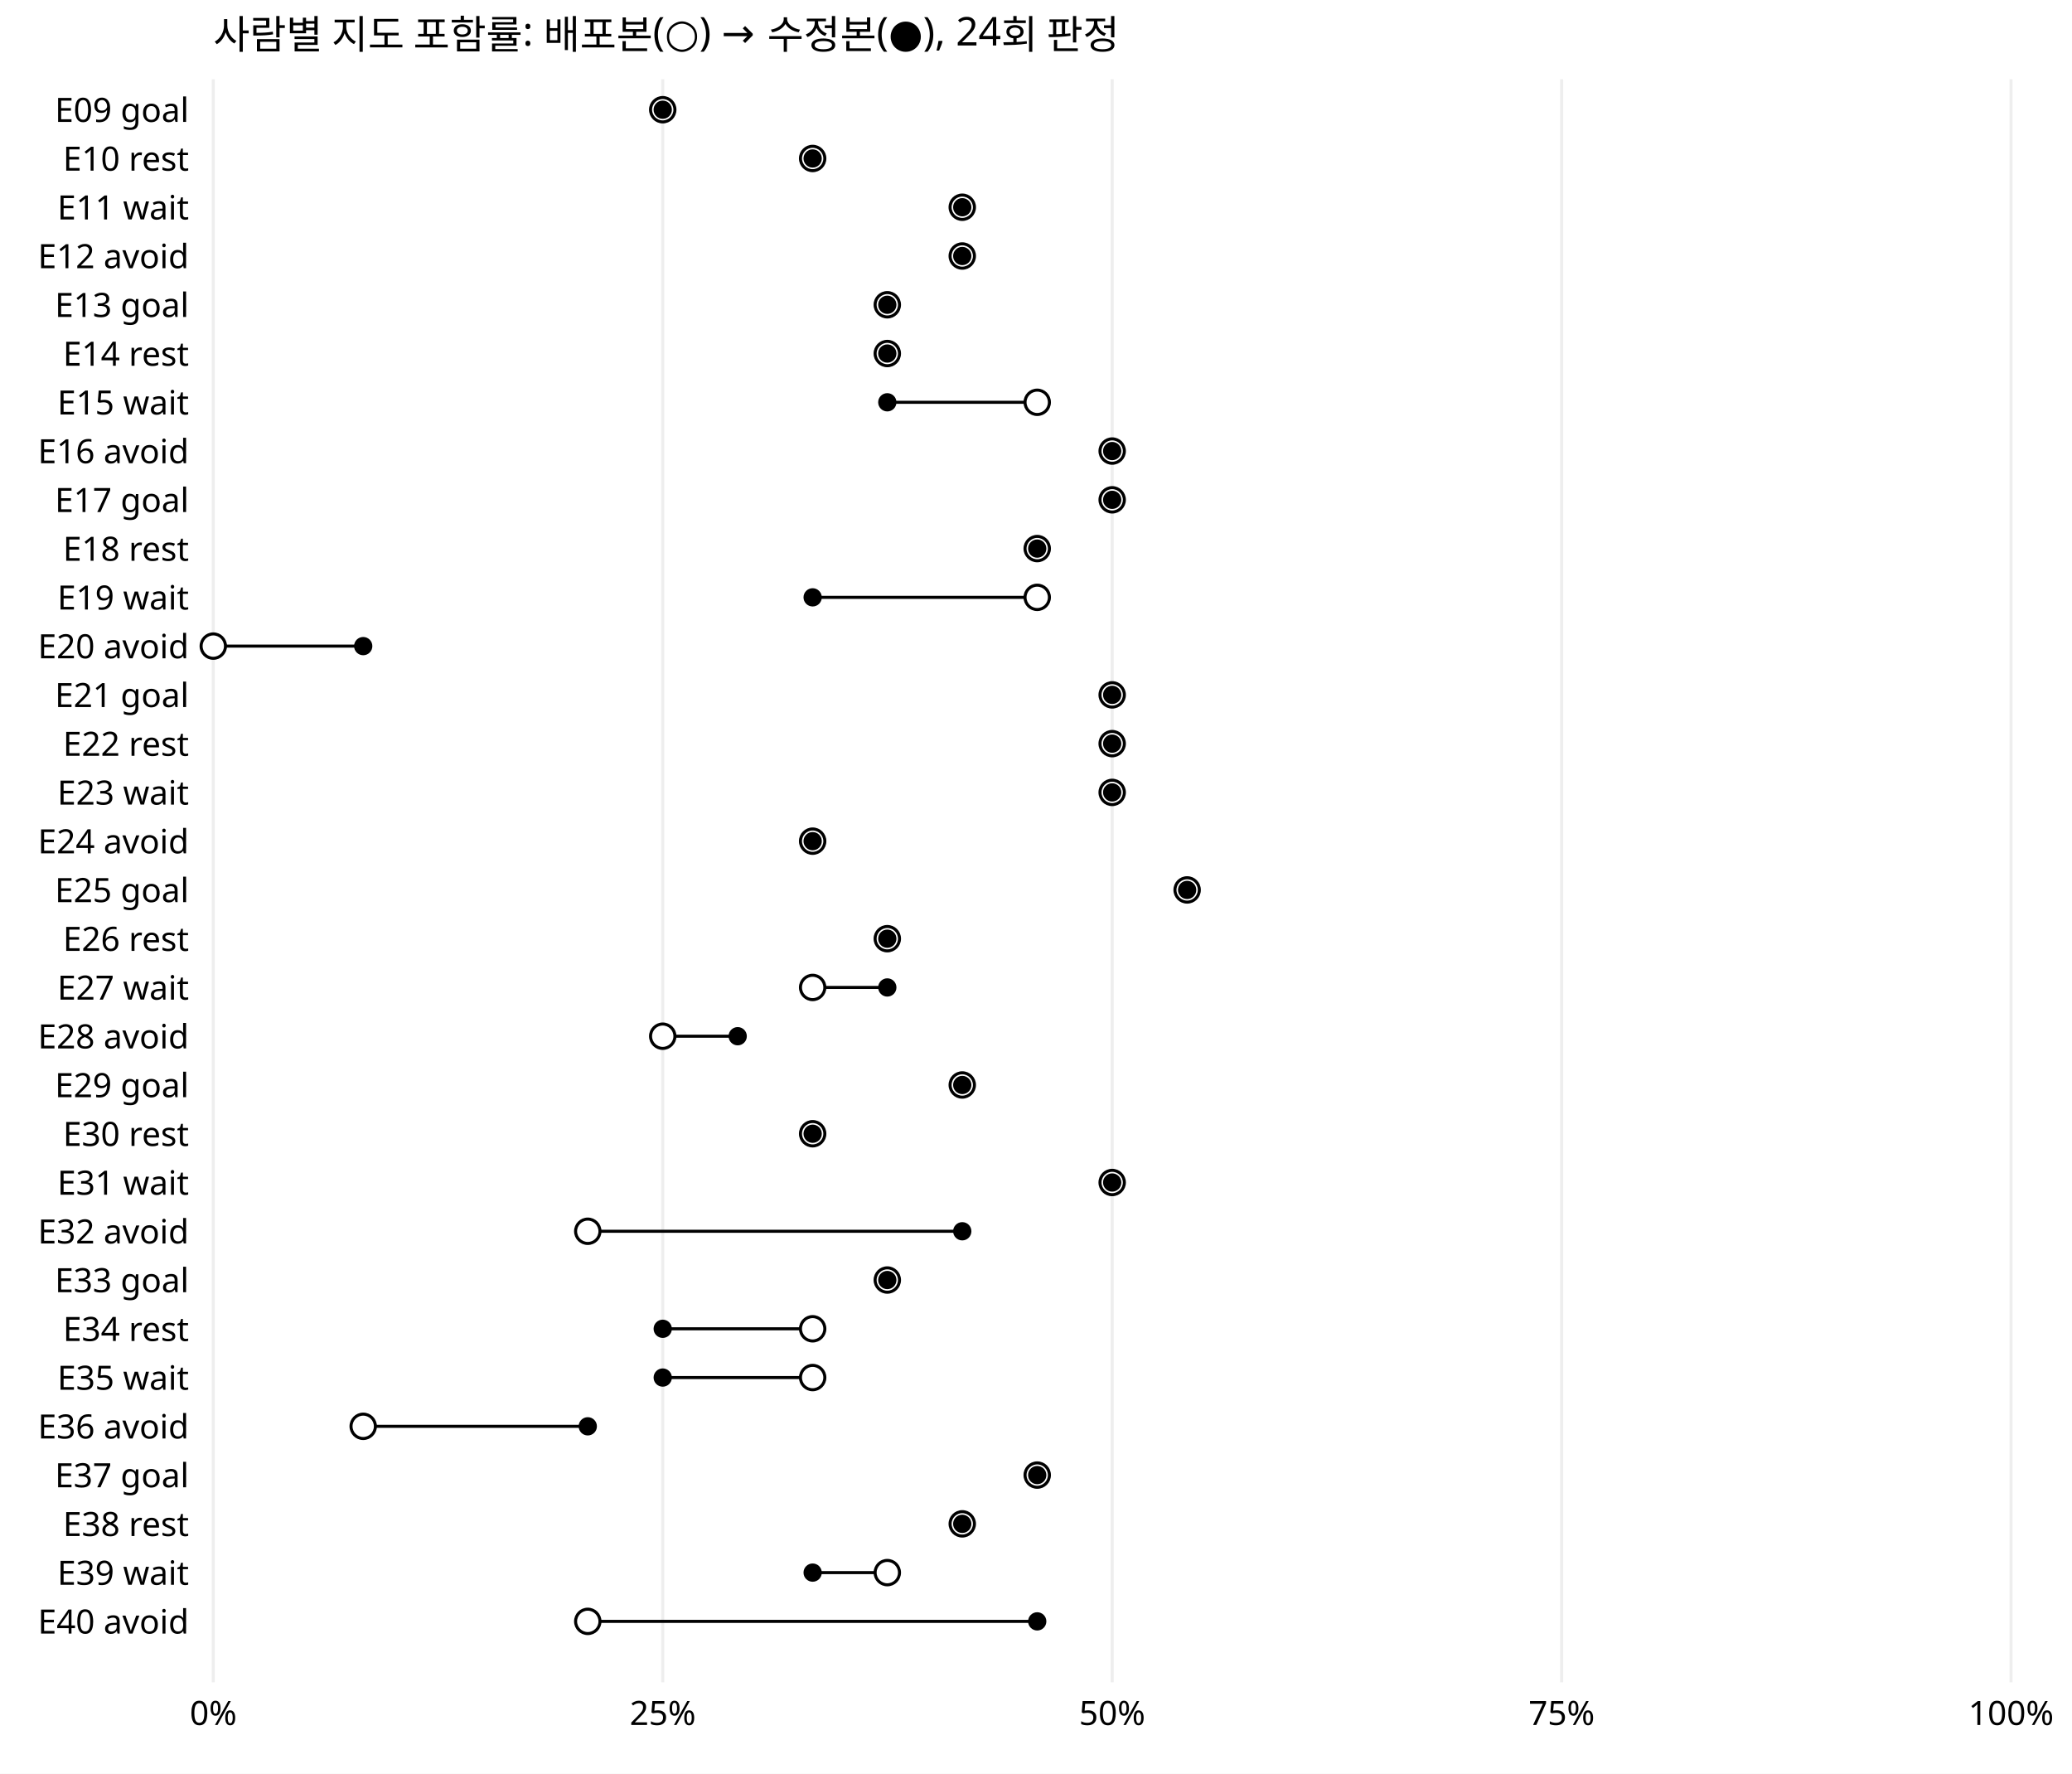
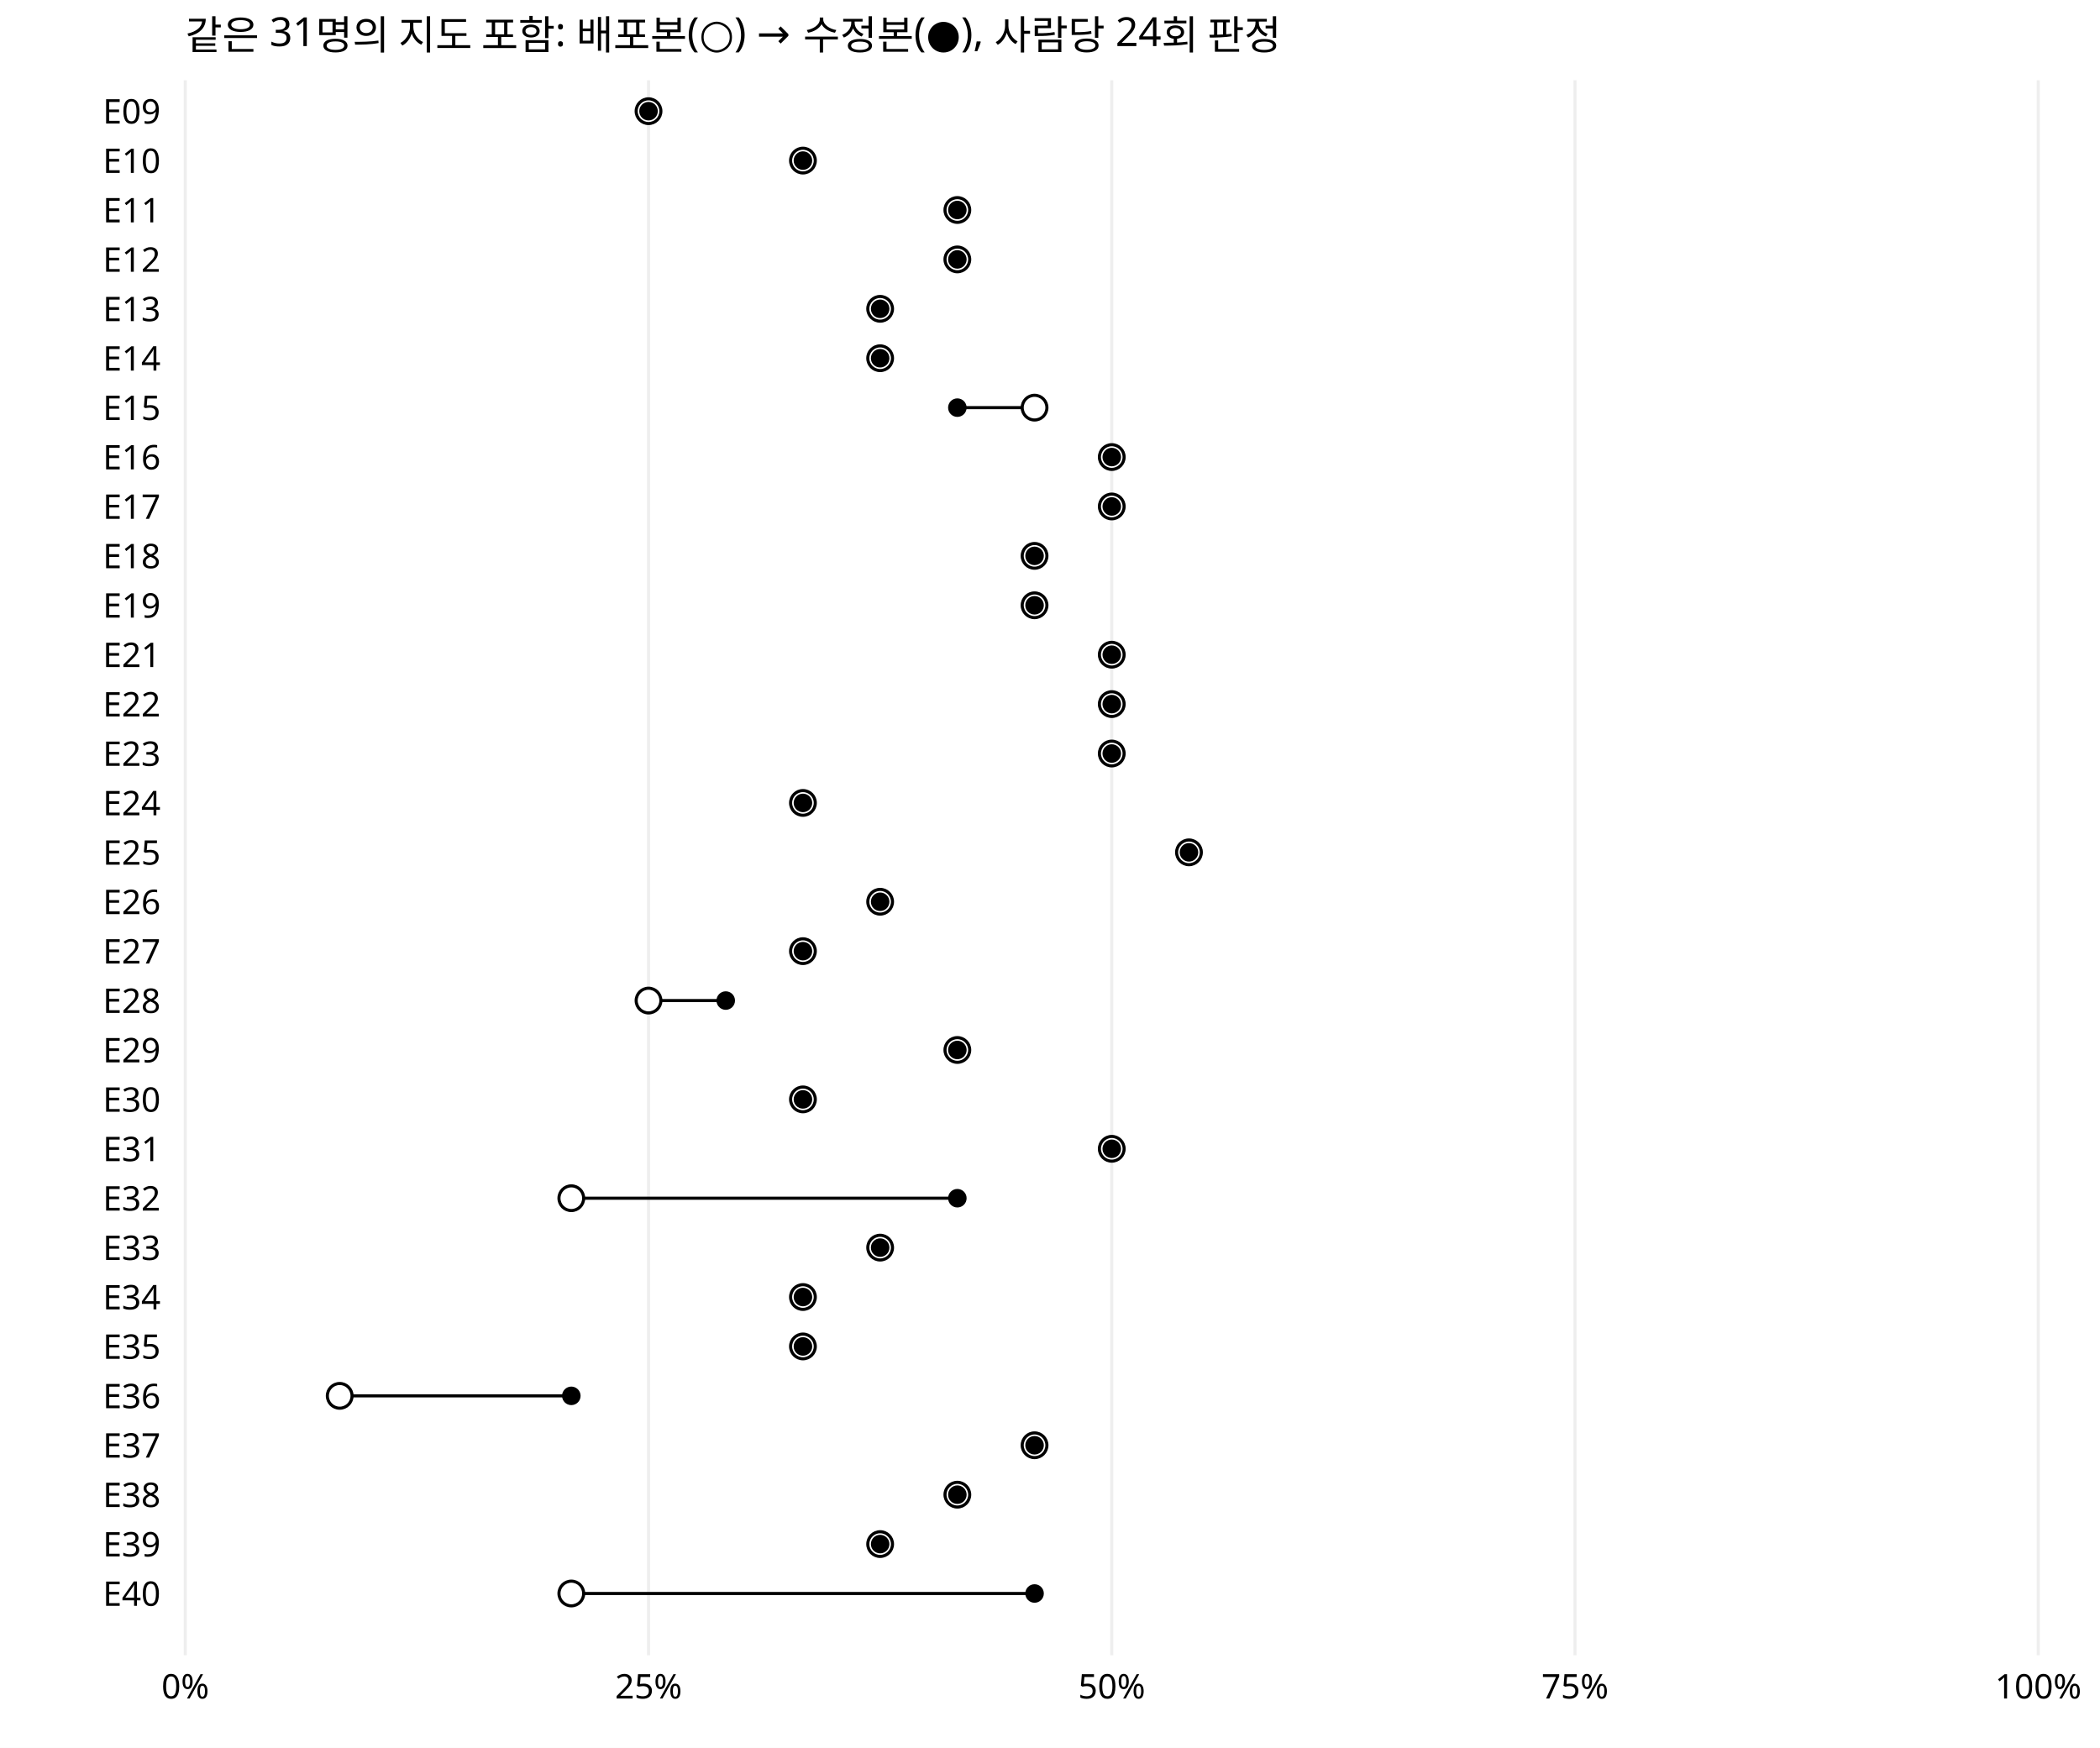
- <svg xmlns="http://www.w3.org/2000/svg" viewBox="0 0 680 582" font-family="Apple SD Gothic Neo, sans-serif" font-size="11">
-   <rect width="680" height="582" fill="#fff" />
-   <text x="70" y="16" font-size="13">사람별 지도 포함률: 배포본(○) → 수정본(●), 24회 판정</text>
-   <line x1="70.0" x2="70.0" y1="26" y2="552" stroke="#eee" />
-   <text x="70.0" y="566" text-anchor="middle">0%</text>
-   <line x1="217.5" x2="217.5" y1="26" y2="552" stroke="#eee" />
-   <text x="217.5" y="566" text-anchor="middle">25%</text>
-   <line x1="365.0" x2="365.0" y1="26" y2="552" stroke="#eee" />
-   <text x="365.0" y="566" text-anchor="middle">50%</text>
-   <line x1="512.5" x2="512.5" y1="26" y2="552" stroke="#eee" />
-   <text x="512.5" y="566" text-anchor="middle">75%</text>
-   <line x1="660.0" x2="660.0" y1="26" y2="552" stroke="#eee" />
-   <text x="660.0" y="566" text-anchor="middle">100%</text>
-   <text x="62" y="40" text-anchor="end">E09 goal</text>
-   <line x1="217.5" x2="217.5" y1="36" y2="36" stroke="#000" />
-   <circle cx="217.5" cy="36" r="4" fill="#fff" stroke="#000" />
-   <circle cx="217.5" cy="36" r="3" fill="#000" />
-   <text x="62" y="56" text-anchor="end">E10 rest</text>
-   <line x1="266.7" x2="266.7" y1="52" y2="52" stroke="#000" />
-   <circle cx="266.7" cy="52" r="4" fill="#fff" stroke="#000" />
-   <circle cx="266.7" cy="52" r="3" fill="#000" />
-   <text x="62" y="72" text-anchor="end">E11 wait</text>
-   <line x1="315.8" x2="315.8" y1="68" y2="68" stroke="#000" />
-   <circle cx="315.8" cy="68" r="4" fill="#fff" stroke="#000" />
-   <circle cx="315.8" cy="68" r="3" fill="#000" />
-   <text x="62" y="88" text-anchor="end">E12 avoid</text>
-   <line x1="315.8" x2="315.8" y1="84" y2="84" stroke="#000" />
-   <circle cx="315.8" cy="84" r="4" fill="#fff" stroke="#000" />
-   <circle cx="315.8" cy="84" r="3" fill="#000" />
-   <text x="62" y="104" text-anchor="end">E13 goal</text>
-   <line x1="291.2" x2="291.2" y1="100" y2="100" stroke="#000" />
-   <circle cx="291.2" cy="100" r="4" fill="#fff" stroke="#000" />
-   <circle cx="291.2" cy="100" r="3" fill="#000" />
-   <text x="62" y="120" text-anchor="end">E14 rest</text>
-   <line x1="291.2" x2="291.2" y1="116" y2="116" stroke="#000" />
-   <circle cx="291.2" cy="116" r="4" fill="#fff" stroke="#000" />
-   <circle cx="291.2" cy="116" r="3" fill="#000" />
-   <text x="62" y="136" text-anchor="end">E15 wait</text>
-   <line x1="340.4" x2="291.2" y1="132" y2="132" stroke="#000" />
-   <circle cx="340.4" cy="132" r="4" fill="#fff" stroke="#000" />
-   <circle cx="291.2" cy="132" r="3" fill="#000" />
-   <text x="62" y="152" text-anchor="end">E16 avoid</text>
-   <line x1="365.0" x2="365.0" y1="148" y2="148" stroke="#000" />
-   <circle cx="365.0" cy="148" r="4" fill="#fff" stroke="#000" />
-   <circle cx="365.0" cy="148" r="3" fill="#000" />
-   <text x="62" y="168" text-anchor="end">E17 goal</text>
-   <line x1="365.0" x2="365.0" y1="164" y2="164" stroke="#000" />
-   <circle cx="365.0" cy="164" r="4" fill="#fff" stroke="#000" />
-   <circle cx="365.0" cy="164" r="3" fill="#000" />
-   <text x="62" y="184" text-anchor="end">E18 rest</text>
-   <line x1="340.4" x2="340.4" y1="180" y2="180" stroke="#000" />
-   <circle cx="340.4" cy="180" r="4" fill="#fff" stroke="#000" />
-   <circle cx="340.4" cy="180" r="3" fill="#000" />
-   <text x="62" y="200" text-anchor="end">E19 wait</text>
-   <line x1="340.4" x2="266.7" y1="196" y2="196" stroke="#000" />
-   <circle cx="340.4" cy="196" r="4" fill="#fff" stroke="#000" />
-   <circle cx="266.7" cy="196" r="3" fill="#000" />
-   <text x="62" y="216" text-anchor="end">E20 avoid</text>
-   <line x1="70.0" x2="119.2" y1="212" y2="212" stroke="#000" />
-   <circle cx="70.0" cy="212" r="4" fill="#fff" stroke="#000" />
-   <circle cx="119.2" cy="212" r="3" fill="#000" />
-   <text x="62" y="232" text-anchor="end">E21 goal</text>
-   <line x1="365.0" x2="365.0" y1="228" y2="228" stroke="#000" />
-   <circle cx="365.0" cy="228" r="4" fill="#fff" stroke="#000" />
-   <circle cx="365.0" cy="228" r="3" fill="#000" />
-   <text x="62" y="248" text-anchor="end">E22 rest</text>
-   <line x1="365.0" x2="365.0" y1="244" y2="244" stroke="#000" />
-   <circle cx="365.0" cy="244" r="4" fill="#fff" stroke="#000" />
-   <circle cx="365.0" cy="244" r="3" fill="#000" />
-   <text x="62" y="264" text-anchor="end">E23 wait</text>
-   <line x1="365.0" x2="365.0" y1="260" y2="260" stroke="#000" />
-   <circle cx="365.0" cy="260" r="4" fill="#fff" stroke="#000" />
-   <circle cx="365.0" cy="260" r="3" fill="#000" />
-   <text x="62" y="280" text-anchor="end">E24 avoid</text>
-   <line x1="266.7" x2="266.7" y1="276" y2="276" stroke="#000" />
-   <circle cx="266.7" cy="276" r="4" fill="#fff" stroke="#000" />
-   <circle cx="266.7" cy="276" r="3" fill="#000" />
-   <text x="62" y="296" text-anchor="end">E25 goal</text>
-   <line x1="389.6" x2="389.6" y1="292" y2="292" stroke="#000" />
-   <circle cx="389.6" cy="292" r="4" fill="#fff" stroke="#000" />
-   <circle cx="389.6" cy="292" r="3" fill="#000" />
-   <text x="62" y="312" text-anchor="end">E26 rest</text>
-   <line x1="291.2" x2="291.2" y1="308" y2="308" stroke="#000" />
-   <circle cx="291.2" cy="308" r="4" fill="#fff" stroke="#000" />
-   <circle cx="291.2" cy="308" r="3" fill="#000" />
-   <text x="62" y="328" text-anchor="end">E27 wait</text>
-   <line x1="266.7" x2="291.2" y1="324" y2="324" stroke="#000" />
-   <circle cx="266.7" cy="324" r="4" fill="#fff" stroke="#000" />
-   <circle cx="291.2" cy="324" r="3" fill="#000" />
-   <text x="62" y="344" text-anchor="end">E28 avoid</text>
-   <line x1="217.5" x2="242.1" y1="340" y2="340" stroke="#000" />
-   <circle cx="217.5" cy="340" r="4" fill="#fff" stroke="#000" />
-   <circle cx="242.1" cy="340" r="3" fill="#000" />
-   <text x="62" y="360" text-anchor="end">E29 goal</text>
-   <line x1="315.8" x2="315.8" y1="356" y2="356" stroke="#000" />
-   <circle cx="315.8" cy="356" r="4" fill="#fff" stroke="#000" />
-   <circle cx="315.8" cy="356" r="3" fill="#000" />
-   <text x="62" y="376" text-anchor="end">E30 rest</text>
-   <line x1="266.7" x2="266.7" y1="372" y2="372" stroke="#000" />
-   <circle cx="266.7" cy="372" r="4" fill="#fff" stroke="#000" />
-   <circle cx="266.7" cy="372" r="3" fill="#000" />
-   <text x="62" y="392" text-anchor="end">E31 wait</text>
-   <line x1="365.0" x2="365.0" y1="388" y2="388" stroke="#000" />
-   <circle cx="365.0" cy="388" r="4" fill="#fff" stroke="#000" />
-   <circle cx="365.0" cy="388" r="3" fill="#000" />
-   <text x="62" y="408" text-anchor="end">E32 avoid</text>
-   <line x1="192.9" x2="315.8" y1="404" y2="404" stroke="#000" />
-   <circle cx="192.9" cy="404" r="4" fill="#fff" stroke="#000" />
-   <circle cx="315.8" cy="404" r="3" fill="#000" />
-   <text x="62" y="424" text-anchor="end">E33 goal</text>
-   <line x1="291.2" x2="291.2" y1="420" y2="420" stroke="#000" />
-   <circle cx="291.2" cy="420" r="4" fill="#fff" stroke="#000" />
-   <circle cx="291.2" cy="420" r="3" fill="#000" />
-   <text x="62" y="440" text-anchor="end">E34 rest</text>
-   <line x1="266.7" x2="217.5" y1="436" y2="436" stroke="#000" />
-   <circle cx="266.7" cy="436" r="4" fill="#fff" stroke="#000" />
-   <circle cx="217.5" cy="436" r="3" fill="#000" />
-   <text x="62" y="456" text-anchor="end">E35 wait</text>
-   <line x1="266.7" x2="217.5" y1="452" y2="452" stroke="#000" />
-   <circle cx="266.7" cy="452" r="4" fill="#fff" stroke="#000" />
-   <circle cx="217.5" cy="452" r="3" fill="#000" />
-   <text x="62" y="472" text-anchor="end">E36 avoid</text>
-   <line x1="119.2" x2="192.9" y1="468" y2="468" stroke="#000" />
-   <circle cx="119.2" cy="468" r="4" fill="#fff" stroke="#000" />
-   <circle cx="192.9" cy="468" r="3" fill="#000" />
-   <text x="62" y="488" text-anchor="end">E37 goal</text>
-   <line x1="340.4" x2="340.4" y1="484" y2="484" stroke="#000" />
-   <circle cx="340.4" cy="484" r="4" fill="#fff" stroke="#000" />
-   <circle cx="340.4" cy="484" r="3" fill="#000" />
-   <text x="62" y="504" text-anchor="end">E38 rest</text>
-   <line x1="315.8" x2="315.8" y1="500" y2="500" stroke="#000" />
-   <circle cx="315.8" cy="500" r="4" fill="#fff" stroke="#000" />
-   <circle cx="315.8" cy="500" r="3" fill="#000" />
-   <text x="62" y="520" text-anchor="end">E39 wait</text>
-   <line x1="291.2" x2="266.7" y1="516" y2="516" stroke="#000" />
-   <circle cx="291.2" cy="516" r="4" fill="#fff" stroke="#000" />
-   <circle cx="266.7" cy="516" r="3" fill="#000" />
-   <text x="62" y="536" text-anchor="end">E40 avoid</text>
-   <line x1="192.9" x2="340.4" y1="532" y2="532" stroke="#000" />
-   <circle cx="192.9" cy="532" r="4" fill="#fff" stroke="#000" />
-   <circle cx="340.4" cy="532" r="3" fill="#000" />
+ <svg xmlns="http://www.w3.org/2000/svg" viewBox="0 0 680 566" font-family="Apple SD Gothic Neo, sans-serif" font-size="11">
+   <rect width="680" height="566" fill="#fff" />
+   <text x="60" y="16" font-size="13">같은 31명의 지도 포함: 배포본(○) → 수정본(●), 사람당 24회 판정</text>
+   <line x1="60.0" x2="60.0" y1="26" y2="536" stroke="#eee" />
+   <text x="60.0" y="550" text-anchor="middle">0%</text>
+   <line x1="210.0" x2="210.0" y1="26" y2="536" stroke="#eee" />
+   <text x="210.0" y="550" text-anchor="middle">25%</text>
+   <line x1="360.0" x2="360.0" y1="26" y2="536" stroke="#eee" />
+   <text x="360.0" y="550" text-anchor="middle">50%</text>
+   <line x1="510.0" x2="510.0" y1="26" y2="536" stroke="#eee" />
+   <text x="510.0" y="550" text-anchor="middle">75%</text>
+   <line x1="660.0" x2="660.0" y1="26" y2="536" stroke="#eee" />
+   <text x="660.0" y="550" text-anchor="middle">100%</text>
+   <text x="52" y="40" text-anchor="end">E09</text>
+   <line x1="210.0" x2="210.0" y1="36" y2="36" stroke="#000" />
+   <circle cx="210.0" cy="36" r="4" fill="#fff" stroke="#000" />
+   <circle cx="210.0" cy="36" r="3" fill="#000" />
+   <text x="52" y="56" text-anchor="end">E10</text>
+   <line x1="260.0" x2="260.0" y1="52" y2="52" stroke="#000" />
+   <circle cx="260.0" cy="52" r="4" fill="#fff" stroke="#000" />
+   <circle cx="260.0" cy="52" r="3" fill="#000" />
+   <text x="52" y="72" text-anchor="end">E11</text>
+   <line x1="310.0" x2="310.0" y1="68" y2="68" stroke="#000" />
+   <circle cx="310.0" cy="68" r="4" fill="#fff" stroke="#000" />
+   <circle cx="310.0" cy="68" r="3" fill="#000" />
+   <text x="52" y="88" text-anchor="end">E12</text>
+   <line x1="310.0" x2="310.0" y1="84" y2="84" stroke="#000" />
+   <circle cx="310.0" cy="84" r="4" fill="#fff" stroke="#000" />
+   <circle cx="310.0" cy="84" r="3" fill="#000" />
+   <text x="52" y="104" text-anchor="end">E13</text>
+   <line x1="285.0" x2="285.0" y1="100" y2="100" stroke="#000" />
+   <circle cx="285.0" cy="100" r="4" fill="#fff" stroke="#000" />
+   <circle cx="285.0" cy="100" r="3" fill="#000" />
+   <text x="52" y="120" text-anchor="end">E14</text>
+   <line x1="285.0" x2="285.0" y1="116" y2="116" stroke="#000" />
+   <circle cx="285.0" cy="116" r="4" fill="#fff" stroke="#000" />
+   <circle cx="285.0" cy="116" r="3" fill="#000" />
+   <text x="52" y="136" text-anchor="end">E15</text>
+   <line x1="335.0" x2="310.0" y1="132" y2="132" stroke="#000" />
+   <circle cx="335.0" cy="132" r="4" fill="#fff" stroke="#000" />
+   <circle cx="310.0" cy="132" r="3" fill="#000" />
+   <text x="52" y="152" text-anchor="end">E16</text>
+   <line x1="360.0" x2="360.0" y1="148" y2="148" stroke="#000" />
+   <circle cx="360.0" cy="148" r="4" fill="#fff" stroke="#000" />
+   <circle cx="360.0" cy="148" r="3" fill="#000" />
+   <text x="52" y="168" text-anchor="end">E17</text>
+   <line x1="360.0" x2="360.0" y1="164" y2="164" stroke="#000" />
+   <circle cx="360.0" cy="164" r="4" fill="#fff" stroke="#000" />
+   <circle cx="360.0" cy="164" r="3" fill="#000" />
+   <text x="52" y="184" text-anchor="end">E18</text>
+   <line x1="335.0" x2="335.0" y1="180" y2="180" stroke="#000" />
+   <circle cx="335.0" cy="180" r="4" fill="#fff" stroke="#000" />
+   <circle cx="335.0" cy="180" r="3" fill="#000" />
+   <text x="52" y="200" text-anchor="end">E19</text>
+   <line x1="335.0" x2="335.0" y1="196" y2="196" stroke="#000" />
+   <circle cx="335.0" cy="196" r="4" fill="#fff" stroke="#000" />
+   <circle cx="335.0" cy="196" r="3" fill="#000" />
+   <text x="52" y="216" text-anchor="end">E21</text>
+   <line x1="360.0" x2="360.0" y1="212" y2="212" stroke="#000" />
+   <circle cx="360.0" cy="212" r="4" fill="#fff" stroke="#000" />
+   <circle cx="360.0" cy="212" r="3" fill="#000" />
+   <text x="52" y="232" text-anchor="end">E22</text>
+   <line x1="360.0" x2="360.0" y1="228" y2="228" stroke="#000" />
+   <circle cx="360.0" cy="228" r="4" fill="#fff" stroke="#000" />
+   <circle cx="360.0" cy="228" r="3" fill="#000" />
+   <text x="52" y="248" text-anchor="end">E23</text>
+   <line x1="360.0" x2="360.0" y1="244" y2="244" stroke="#000" />
+   <circle cx="360.0" cy="244" r="4" fill="#fff" stroke="#000" />
+   <circle cx="360.0" cy="244" r="3" fill="#000" />
+   <text x="52" y="264" text-anchor="end">E24</text>
+   <line x1="260.0" x2="260.0" y1="260" y2="260" stroke="#000" />
+   <circle cx="260.0" cy="260" r="4" fill="#fff" stroke="#000" />
+   <circle cx="260.0" cy="260" r="3" fill="#000" />
+   <text x="52" y="280" text-anchor="end">E25</text>
+   <line x1="385.0" x2="385.0" y1="276" y2="276" stroke="#000" />
+   <circle cx="385.0" cy="276" r="4" fill="#fff" stroke="#000" />
+   <circle cx="385.0" cy="276" r="3" fill="#000" />
+   <text x="52" y="296" text-anchor="end">E26</text>
+   <line x1="285.0" x2="285.0" y1="292" y2="292" stroke="#000" />
+   <circle cx="285.0" cy="292" r="4" fill="#fff" stroke="#000" />
+   <circle cx="285.0" cy="292" r="3" fill="#000" />
+   <text x="52" y="312" text-anchor="end">E27</text>
+   <line x1="260.0" x2="260.0" y1="308" y2="308" stroke="#000" />
+   <circle cx="260.0" cy="308" r="4" fill="#fff" stroke="#000" />
+   <circle cx="260.0" cy="308" r="3" fill="#000" />
+   <text x="52" y="328" text-anchor="end">E28</text>
+   <line x1="210.0" x2="235.0" y1="324" y2="324" stroke="#000" />
+   <circle cx="210.0" cy="324" r="4" fill="#fff" stroke="#000" />
+   <circle cx="235.0" cy="324" r="3" fill="#000" />
+   <text x="52" y="344" text-anchor="end">E29</text>
+   <line x1="310.0" x2="310.0" y1="340" y2="340" stroke="#000" />
+   <circle cx="310.0" cy="340" r="4" fill="#fff" stroke="#000" />
+   <circle cx="310.0" cy="340" r="3" fill="#000" />
+   <text x="52" y="360" text-anchor="end">E30</text>
+   <line x1="260.0" x2="260.0" y1="356" y2="356" stroke="#000" />
+   <circle cx="260.0" cy="356" r="4" fill="#fff" stroke="#000" />
+   <circle cx="260.0" cy="356" r="3" fill="#000" />
+   <text x="52" y="376" text-anchor="end">E31</text>
+   <line x1="360.0" x2="360.0" y1="372" y2="372" stroke="#000" />
+   <circle cx="360.0" cy="372" r="4" fill="#fff" stroke="#000" />
+   <circle cx="360.0" cy="372" r="3" fill="#000" />
+   <text x="52" y="392" text-anchor="end">E32</text>
+   <line x1="185.0" x2="310.0" y1="388" y2="388" stroke="#000" />
+   <circle cx="185.0" cy="388" r="4" fill="#fff" stroke="#000" />
+   <circle cx="310.0" cy="388" r="3" fill="#000" />
+   <text x="52" y="408" text-anchor="end">E33</text>
+   <line x1="285.0" x2="285.0" y1="404" y2="404" stroke="#000" />
+   <circle cx="285.0" cy="404" r="4" fill="#fff" stroke="#000" />
+   <circle cx="285.0" cy="404" r="3" fill="#000" />
+   <text x="52" y="424" text-anchor="end">E34</text>
+   <line x1="260.0" x2="260.0" y1="420" y2="420" stroke="#000" />
+   <circle cx="260.0" cy="420" r="4" fill="#fff" stroke="#000" />
+   <circle cx="260.0" cy="420" r="3" fill="#000" />
+   <text x="52" y="440" text-anchor="end">E35</text>
+   <line x1="260.0" x2="260.0" y1="436" y2="436" stroke="#000" />
+   <circle cx="260.0" cy="436" r="4" fill="#fff" stroke="#000" />
+   <circle cx="260.0" cy="436" r="3" fill="#000" />
+   <text x="52" y="456" text-anchor="end">E36</text>
+   <line x1="110.0" x2="185.0" y1="452" y2="452" stroke="#000" />
+   <circle cx="110.0" cy="452" r="4" fill="#fff" stroke="#000" />
+   <circle cx="185.0" cy="452" r="3" fill="#000" />
+   <text x="52" y="472" text-anchor="end">E37</text>
+   <line x1="335.0" x2="335.0" y1="468" y2="468" stroke="#000" />
+   <circle cx="335.0" cy="468" r="4" fill="#fff" stroke="#000" />
+   <circle cx="335.0" cy="468" r="3" fill="#000" />
+   <text x="52" y="488" text-anchor="end">E38</text>
+   <line x1="310.0" x2="310.0" y1="484" y2="484" stroke="#000" />
+   <circle cx="310.0" cy="484" r="4" fill="#fff" stroke="#000" />
+   <circle cx="310.0" cy="484" r="3" fill="#000" />
+   <text x="52" y="504" text-anchor="end">E39</text>
+   <line x1="285.0" x2="285.0" y1="500" y2="500" stroke="#000" />
+   <circle cx="285.0" cy="500" r="4" fill="#fff" stroke="#000" />
+   <circle cx="285.0" cy="500" r="3" fill="#000" />
+   <text x="52" y="520" text-anchor="end">E40</text>
+   <line x1="185.0" x2="335.0" y1="516" y2="516" stroke="#000" />
+   <circle cx="185.0" cy="516" r="4" fill="#fff" stroke="#000" />
+   <circle cx="335.0" cy="516" r="3" fill="#000" />
</svg>
